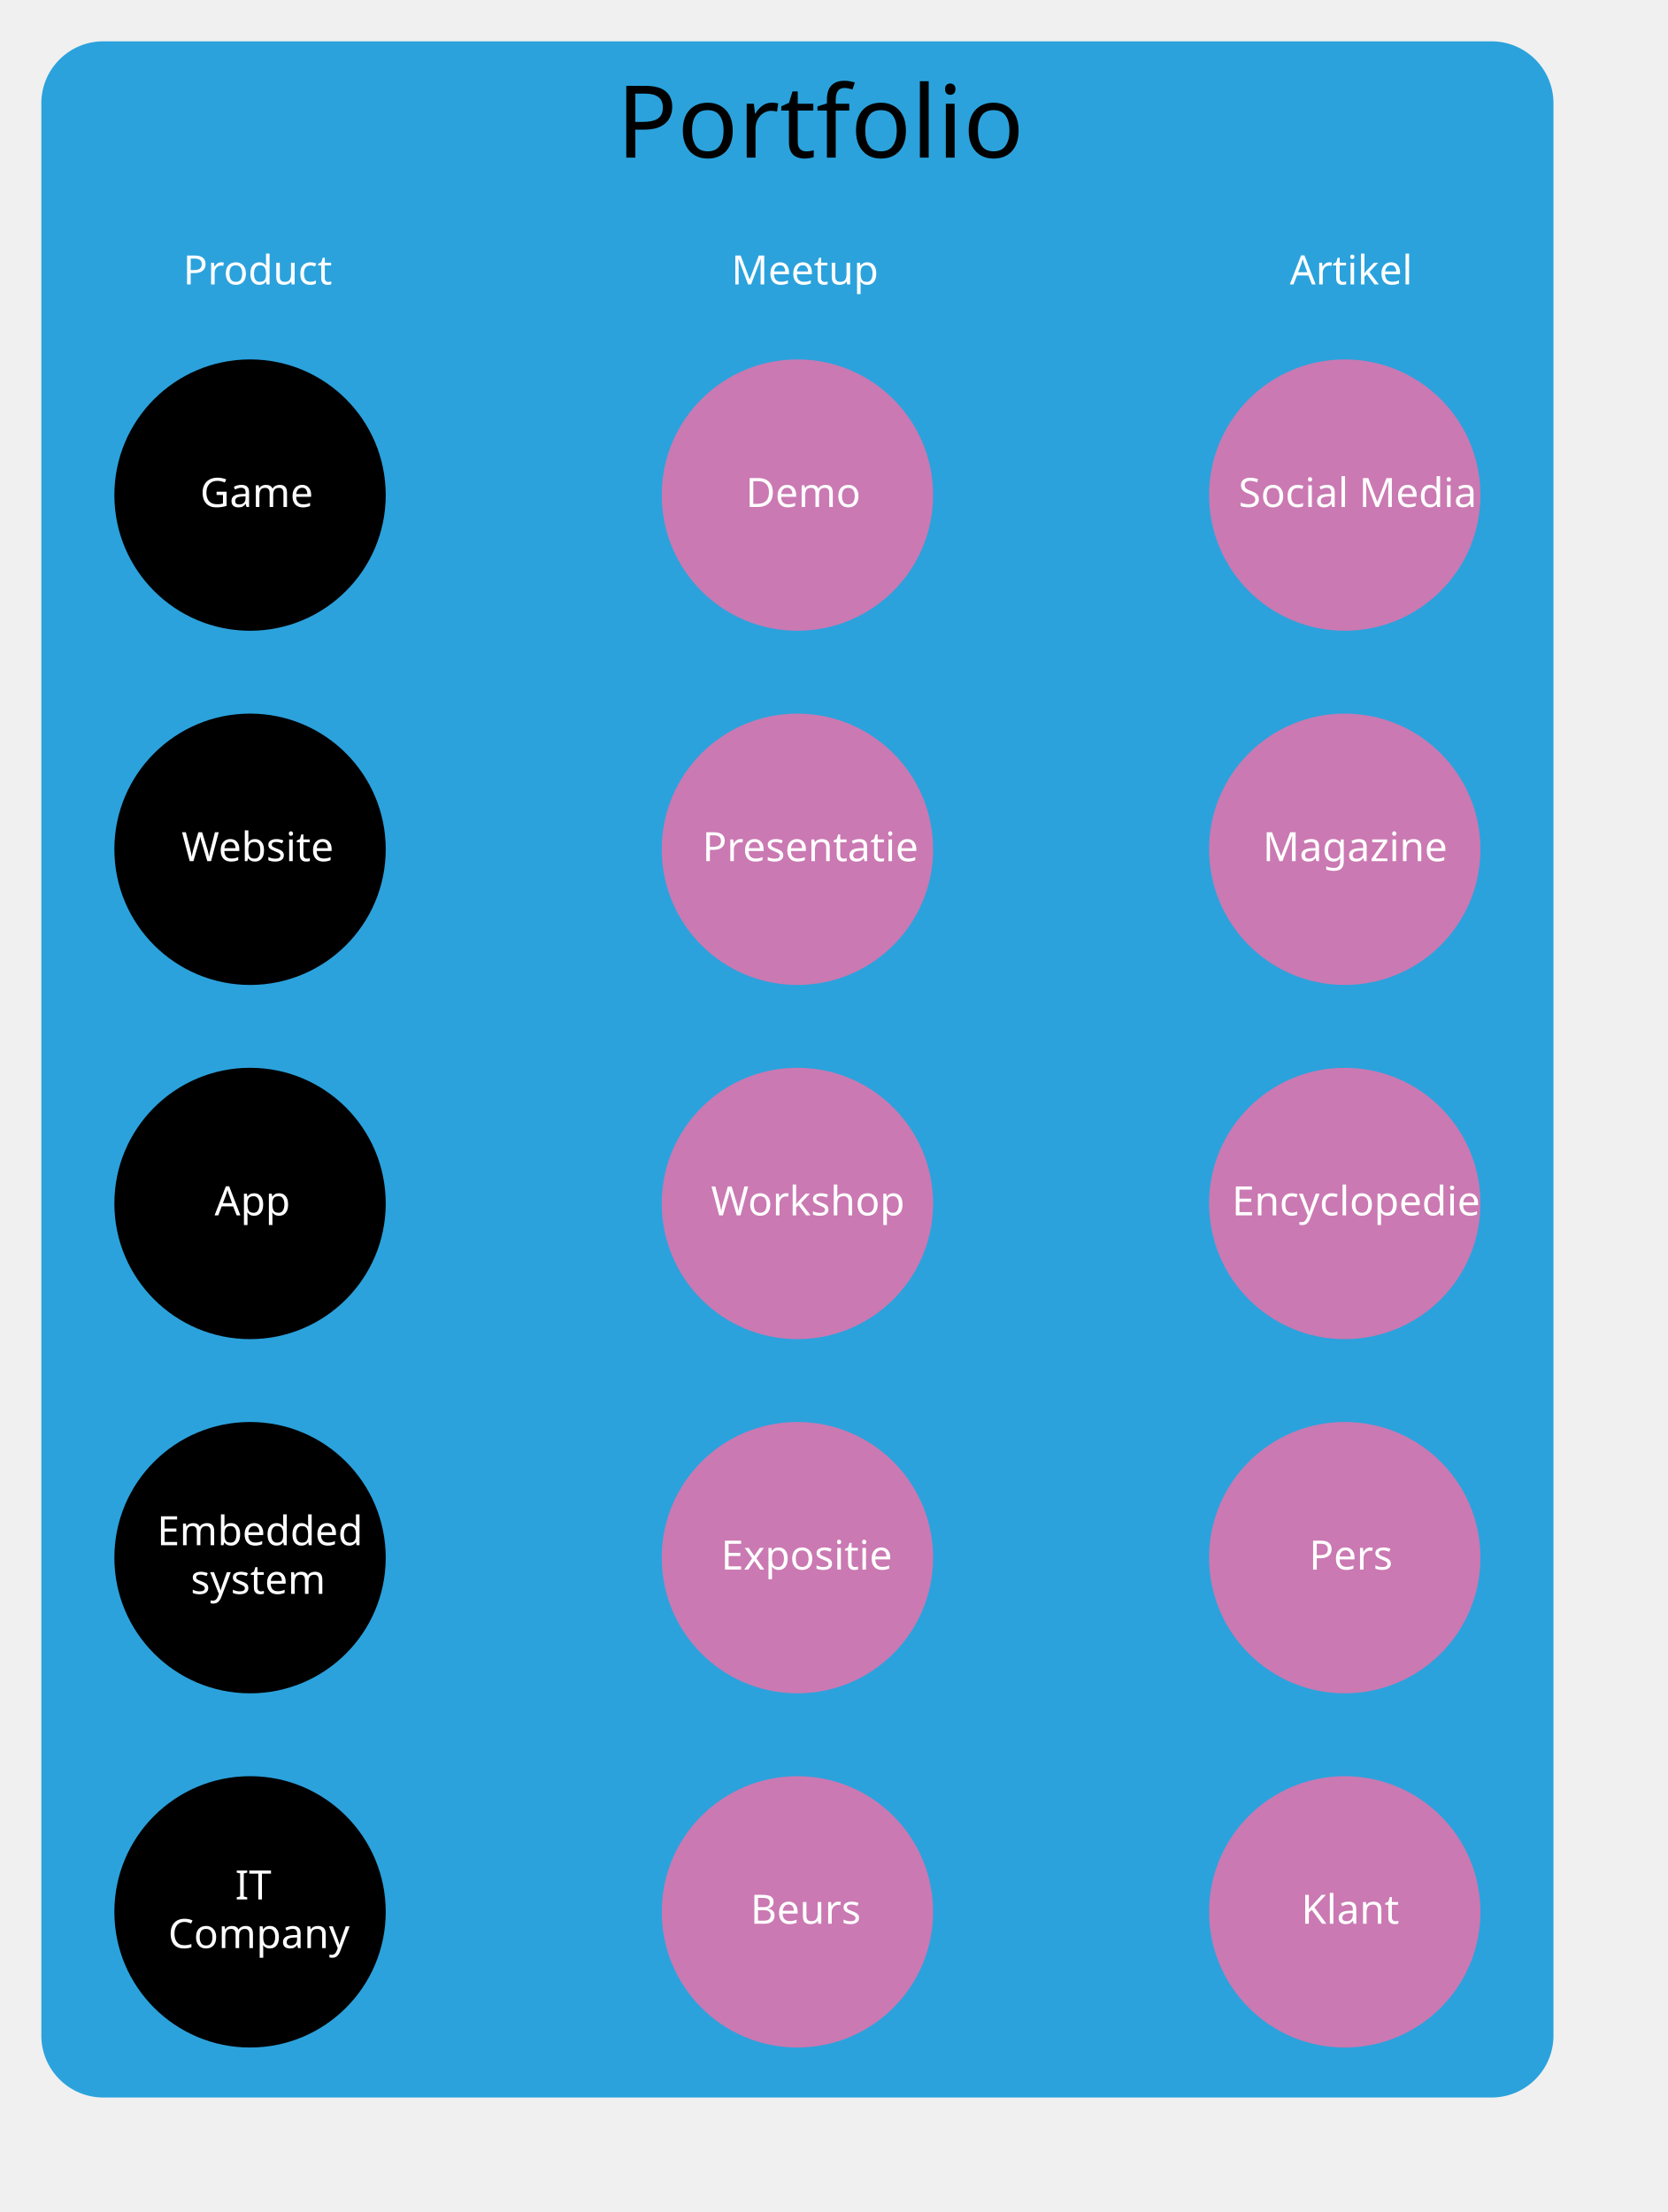
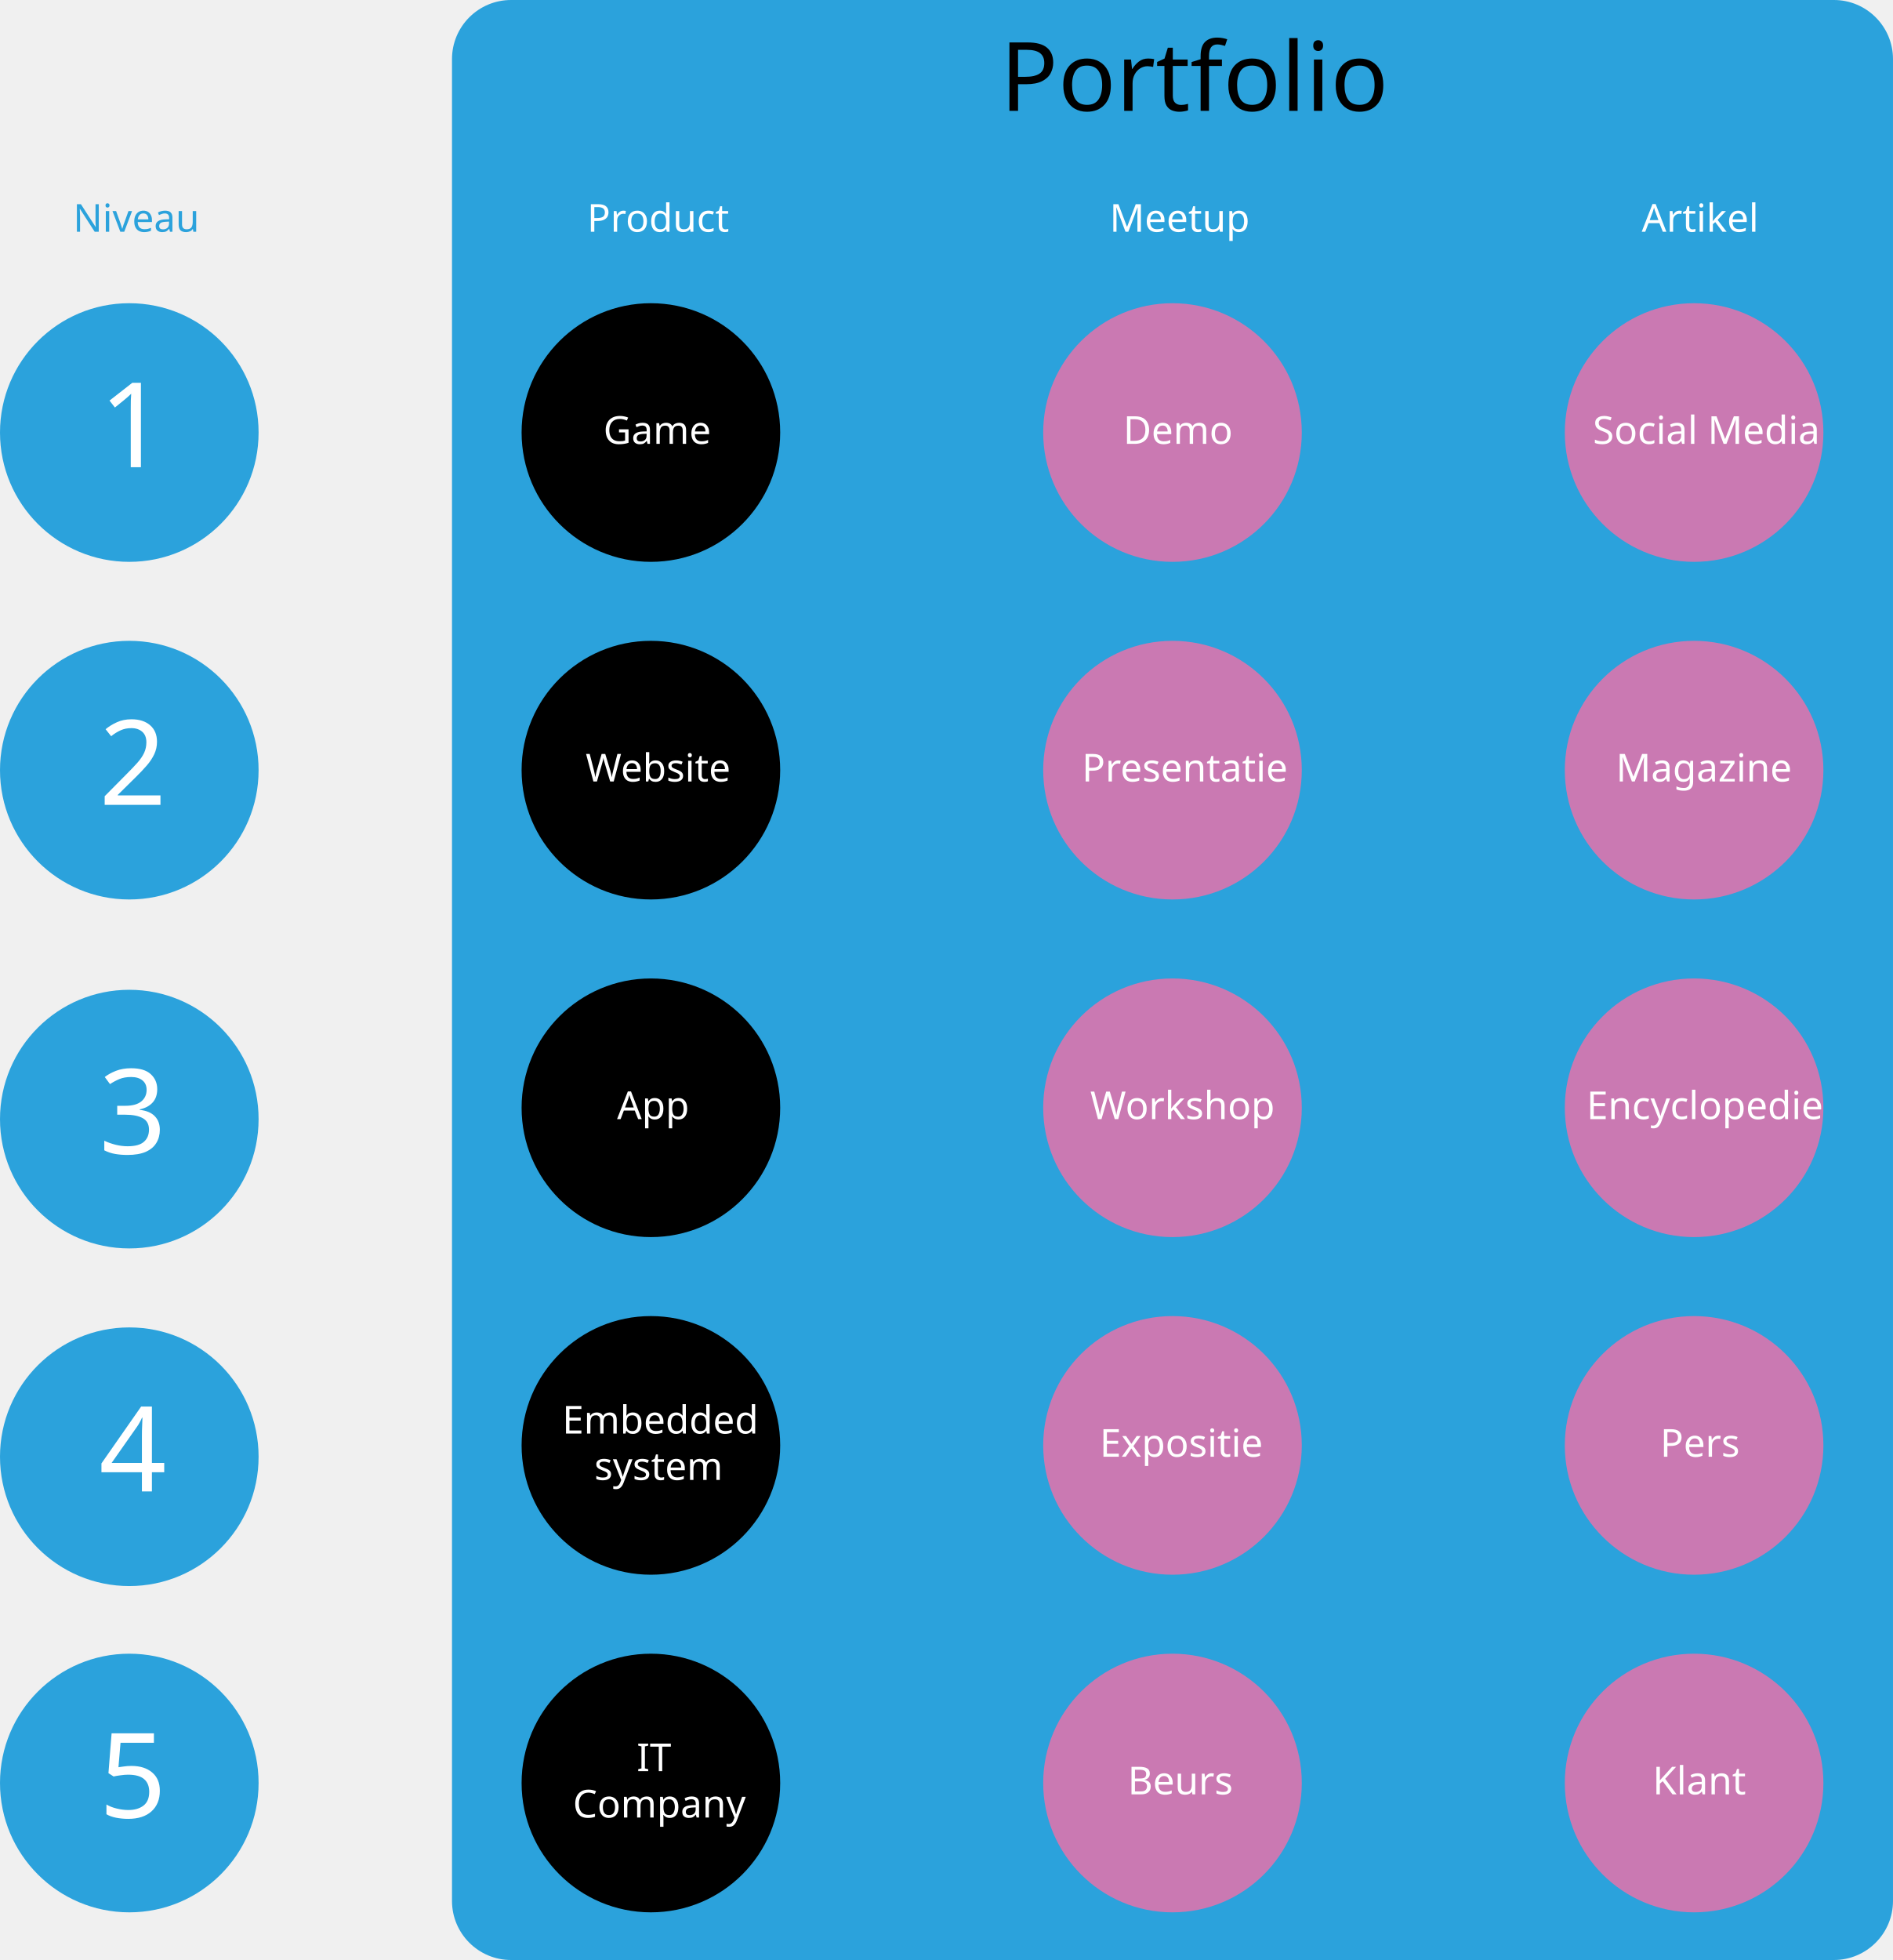
- <svg xmlns="http://www.w3.org/2000/svg" version="1.1" id="Layer_1" x="0px" y="0px" width="322.8px" height="428.16px" viewBox="0 0 322.8 428.16" enable-background="new 0 0 322.8 428.16" xml:space="preserve">
-   <g>
-     <g>
-       <path fill="#2BA2DC" d="M300.666,394c0,6.628-5.373,12-12,12H20c-6.627,0-12-5.372-12-12V20c0-6.628,5.373-12,12-12h268.666    c6.627,0,12,5.372,12,12V394z" />
-     </g>
-   </g>
-   <g>
-     <g>
-       <g>
-         <circle cx="48.396" cy="95.83" r="26.26" />
-       </g>
-     </g>
-     <text transform="matrix(1 0 0 1 38.7314 98.1328)" fill="#FFFFFF" font-family="'MyriadPro-Regular'" font-size="7.847">Game</text>
-   </g>
-   <g>
-     <g>
-       <g>
-         <circle cx="48.396" cy="164.388" r="26.26" />
-       </g>
-     </g>
-     <text transform="matrix(1 0 0 1 35.1416 166.6904)" fill="#FFFFFF" font-family="'MyriadPro-Regular'" font-size="7.847">Website</text>
-   </g>
-   <g>
-     <g>
-       <g>
-         <circle cx="48.396" cy="232.946" r="26.26" />
-       </g>
-     </g>
-     <text transform="matrix(1 0 0 1 41.5283 235.248)" fill="#FFFFFF" font-family="'MyriadPro-Regular'" font-size="7.847">App</text>
+ <svg xmlns="http://www.w3.org/2000/svg" version="1.1" id="Layer_1" x="0px" y="0px" width="384.465px" height="398px" viewBox="-83.8 8 384.465 398" enable-background="new -83.8 8 384.465 398" xml:space="preserve">
+   <g>
+     <g>
+       <g>
+         <g>
+           <path fill="#2BA2DC" d="M300.666,394c0,6.628-5.373,12-12,12H20c-6.627,0-12-5.372-12-12V20c0-6.628,5.373-12,12-12h268.666      c6.627,0,12,5.372,12,12V394z" />
+         </g>
+       </g>
+     </g>
+   </g>
+   <g>
+     <g>
+       <g>
+         <g>
+           <g>
+             <circle cx="48.396" cy="95.83" r="26.26" />
+           </g>
+         </g>
+         <text transform="matrix(1 0 0 1 38.7314 98.1328)" fill="#FFFFFF" font-family="'MyriadPro-Regular'" font-size="7.847">Game</text>
+       </g>
+     </g>
+   </g>
+   <g>
+     <g>
+       <g>
+         <g>
+           <g>
+             <circle cx="48.396" cy="164.388" r="26.26" />
+           </g>
+         </g>
+         <text transform="matrix(1 0 0 1 35.1416 166.6904)" fill="#FFFFFF" font-family="'MyriadPro-Regular'" font-size="7.847">Website</text>
+       </g>
+     </g>
+   </g>
+   <g>
+     <g>
+       <g>
+         <g>
+           <g>
+             <circle cx="48.396" cy="232.946" r="26.26" />
+           </g>
+         </g>
+         <text transform="matrix(1 0 0 1 41.5283 235.248)" fill="#FFFFFF" font-family="'MyriadPro-Regular'" font-size="7.847">App</text>
+       </g>
+     </g>
  </g>
  <text transform="matrix(1 0 0 1 35.4395 55.0566)" fill="#FFFFFF" font-family="'MyriadPro-Regular'" font-size="7.847">Product</text>
  <g>
    <g>
      <g>
-         <circle cx="48.396" cy="370.062" r="26.26" />
-       </g>
-     </g>
-     <text transform="matrix(1 0 0 1 45.5088 367.6562)" fill="#FFFFFF" font-family="'MyriadPro-Regular'" font-size="7.847">IT</text>
-     <text transform="matrix(1 0 0 1 32.5459 377.0723)" fill="#FFFFFF" font-family="'MyriadPro-Regular'" font-size="7.847">Company</text>
-   </g>
-   <g>
-     <g>
-       <g>
-         <circle cx="48.396" cy="301.504" r="26.26" />
-       </g>
-     </g>
-     <text transform="matrix(1 0 0 1 30.3906 299.0977)" fill="#FFFFFF" font-family="'MyriadPro-Regular'" font-size="7.847">Embedded</text>
-     <text transform="matrix(1 0 0 1 36.9033 308.5137)" fill="#FFFFFF" font-family="'MyriadPro-Regular'" font-size="7.847">system</text>
+         <g>
+           <g>
+             <circle cx="48.396" cy="370.062" r="26.26" />
+           </g>
+         </g>
+         <text transform="matrix(1 0 0 1 45.5088 367.6562)" fill="#FFFFFF" font-family="'MyriadPro-Regular'" font-size="7.847">IT</text>
+         <text transform="matrix(1 0 0 1 32.5459 377.0723)" fill="#FFFFFF" font-family="'MyriadPro-Regular'" font-size="7.847">Company</text>
+       </g>
+     </g>
+   </g>
+   <g>
+     <g>
+       <g>
+         <g>
+           <g>
+             <circle cx="48.396" cy="301.504" r="26.26" />
+           </g>
+         </g>
+         <text transform="matrix(1 0 0 1 30.3906 299.0977)" fill="#FFFFFF" font-family="'MyriadPro-Regular'" font-size="7.847">Embedded</text>
+         <text transform="matrix(1 0 0 1 36.9033 308.5137)" fill="#FFFFFF" font-family="'MyriadPro-Regular'" font-size="7.847">system</text>
+       </g>
+     </g>
  </g>
  <text transform="matrix(1 0 0 1 141.5537 55.0566)" fill="#FFFFFF" font-family="'MyriadPro-Regular'" font-size="7.847">Meetup</text>
  <g>
    <g>
      <g>
-         <circle fill="#CA79B2" cx="154.333" cy="95.83" r="26.26" />
-       </g>
-     </g>
-     <text transform="matrix(1 0 0 1 144.3271 98.1328)" fill="#FFFFFF" font-family="'MyriadPro-Regular'" font-size="7.847">Demo</text>
-   </g>
-   <g>
-     <g>
-       <g>
-         <circle fill="#CA79B2" cx="154.333" cy="164.388" r="26.26" />
-       </g>
-     </g>
-     <text transform="matrix(1 0 0 1 135.9277 166.6904)" fill="#FFFFFF" font-family="'MyriadPro-Regular'" font-size="7.847">Presentatie</text>
-   </g>
-   <g>
-     <g>
-       <g>
-         <circle fill="#CA79B2" cx="154.333" cy="232.946" r="26.26" />
-       </g>
-     </g>
-     <text transform="matrix(1 0 0 1 137.6182 235.249)" fill="#FFFFFF" font-family="'MyriadPro-Regular'" font-size="7.847">Workshop</text>
-   </g>
-   <g>
-     <g>
-       <g>
-         <circle fill="#CA79B2" cx="154.333" cy="301.504" r="26.26" />
-       </g>
-     </g>
-     <text transform="matrix(1 0 0 1 139.5449 303.8066)" fill="#FFFFFF" font-family="'MyriadPro-Regular'" font-size="7.847">Expositie</text>
-   </g>
-   <g>
-     <g>
-       <g>
-         <circle fill="#CA79B2" cx="154.333" cy="370.062" r="26.26" />
-       </g>
-     </g>
-     <text transform="matrix(1 0 0 1 145.2412 372.3643)" fill="#FFFFFF" font-family="'MyriadPro-Regular'" font-size="7.847">Beurs</text>
+         <g>
+           <g>
+             <circle fill="#CA79B2" cx="154.333" cy="95.83" r="26.26" />
+           </g>
+         </g>
+         <text transform="matrix(1 0 0 1 144.3271 98.1328)" fill="#FFFFFF" font-family="'MyriadPro-Regular'" font-size="7.847">Demo</text>
+       </g>
+     </g>
+   </g>
+   <g>
+     <g>
+       <g>
+         <g>
+           <g>
+             <circle fill="#CA79B2" cx="154.333" cy="164.388" r="26.26" />
+           </g>
+         </g>
+         <text transform="matrix(1 0 0 1 135.9277 166.6904)" fill="#FFFFFF" font-family="'MyriadPro-Regular'" font-size="7.847">Presentatie</text>
+       </g>
+     </g>
+   </g>
+   <g>
+     <g>
+       <g>
+         <g>
+           <g>
+             <circle fill="#CA79B2" cx="154.333" cy="232.946" r="26.26" />
+           </g>
+         </g>
+         <text transform="matrix(1 0 0 1 137.6182 235.249)" fill="#FFFFFF" font-family="'MyriadPro-Regular'" font-size="7.847">Workshop</text>
+       </g>
+     </g>
+   </g>
+   <g>
+     <g>
+       <g>
+         <g>
+           <g>
+             <circle fill="#CA79B2" cx="154.333" cy="301.504" r="26.26" />
+           </g>
+         </g>
+         <text transform="matrix(1 0 0 1 139.5449 303.8066)" fill="#FFFFFF" font-family="'MyriadPro-Regular'" font-size="7.847">Expositie</text>
+       </g>
+     </g>
+   </g>
+   <g>
+     <g>
+       <g>
+         <g>
+           <g>
+             <circle fill="#CA79B2" cx="154.333" cy="370.062" r="26.26" />
+           </g>
+         </g>
+         <text transform="matrix(1 0 0 1 145.2412 372.3643)" fill="#FFFFFF" font-family="'MyriadPro-Regular'" font-size="7.847">Beurs</text>
+       </g>
+     </g>
  </g>
  <text transform="matrix(1 0 0 1 249.6362 55.0566)" fill="#FFFFFF" font-family="'MyriadPro-Regular'" font-size="7.847">Artikel</text>
  <g>
    <g>
      <g>
-         <circle fill="#CA79B2" cx="260.271" cy="95.83" r="26.26" />
-       </g>
-     </g>
-     <text transform="matrix(1 0 0 1 239.7163 98.1328)" fill="#FFFFFF" font-family="'MyriadPro-Regular'" font-size="7.847">Social Media</text>
-   </g>
-   <g>
-     <g>
-       <g>
-         <circle fill="#CA79B2" cx="260.271" cy="164.388" r="26.26" />
-       </g>
-     </g>
-     <text transform="matrix(1 0 0 1 244.3999 166.6904)" fill="#FFFFFF" font-family="'MyriadPro-Regular'" font-size="7.847">Magazine</text>
-   </g>
-   <g>
-     <g>
-       <g>
-         <circle fill="#CA79B2" cx="260.271" cy="232.946" r="26.26" />
-       </g>
-     </g>
-     <text transform="matrix(1 0 0 1 238.4253 235.249)" fill="#FFFFFF" font-family="'MyriadPro-Regular'" font-size="7.847">Encyclopedie</text>
-   </g>
-   <g>
-     <g>
-       <g>
-         <circle fill="#CA79B2" cx="260.271" cy="301.504" r="26.26" />
-       </g>
-     </g>
-     <text transform="matrix(1 0 0 1 253.3804 303.8066)" fill="#FFFFFF" font-family="'MyriadPro-Regular'" font-size="7.847">Pers</text>
-   </g>
-   <g>
-     <g>
-       <g>
-         <circle fill="#CA79B2" cx="260.271" cy="370.062" r="26.26" />
-       </g>
-     </g>
-     <text transform="matrix(1 0 0 1 251.8511 372.3643)" fill="#FFFFFF" font-family="'MyriadPro-Regular'" font-size="7.847">Klant</text>
+         <g>
+           <g>
+             <circle fill="#CA79B2" cx="260.271" cy="95.83" r="26.26" />
+           </g>
+         </g>
+         <text transform="matrix(1 0 0 1 239.7163 98.1328)" fill="#FFFFFF" font-family="'MyriadPro-Regular'" font-size="7.847">Social Media</text>
+       </g>
+     </g>
+   </g>
+   <g>
+     <g>
+       <g>
+         <g>
+           <g>
+             <circle fill="#CA79B2" cx="260.271" cy="164.388" r="26.26" />
+           </g>
+         </g>
+         <text transform="matrix(1 0 0 1 244.3999 166.6904)" fill="#FFFFFF" font-family="'MyriadPro-Regular'" font-size="7.847">Magazine</text>
+       </g>
+     </g>
+   </g>
+   <g>
+     <g>
+       <g>
+         <g>
+           <g>
+             <circle fill="#CA79B2" cx="260.271" cy="232.946" r="26.26" />
+           </g>
+         </g>
+         <text transform="matrix(1 0 0 1 238.4253 235.249)" fill="#FFFFFF" font-family="'MyriadPro-Regular'" font-size="7.847">Encyclopedie</text>
+       </g>
+     </g>
+   </g>
+   <g>
+     <g>
+       <g>
+         <g>
+           <g>
+             <circle fill="#CA79B2" cx="260.271" cy="301.504" r="26.26" />
+           </g>
+         </g>
+         <text transform="matrix(1 0 0 1 253.3804 303.8066)" fill="#FFFFFF" font-family="'MyriadPro-Regular'" font-size="7.847">Pers</text>
+       </g>
+     </g>
+   </g>
+   <g>
+     <g>
+       <g>
+         <g>
+           <g>
+             <circle fill="#CA79B2" cx="260.271" cy="370.062" r="26.26" />
+           </g>
+         </g>
+         <text transform="matrix(1 0 0 1 251.8511 372.3643)" fill="#FFFFFF" font-family="'MyriadPro-Regular'" font-size="7.847">Klant</text>
+       </g>
+     </g>
  </g>
  <text transform="matrix(1 0 0 1 119.3252 30.5078)" font-family="'MyriadPro-Regular'" font-size="19.454">Portfolio</text>
+   <g>
+     <g>
+       <g>
+         <g>
+           <g>
+             <circle fill="#2BA2DC" cx="-57.54" cy="95.83" r="26.26" />
+           </g>
+         </g>
+         <text transform="matrix(1 0 0 1 -63.6958 102.874)" fill="#FFFFFF" font-family="'MyriadPro-Regular'" font-size="24">1</text>
+       </g>
+     </g>
+   </g>
+   <text transform="matrix(1 0 0 1 -68.9453 55.0566)" fill="#2BA2DC" font-family="'MyriadPro-Regular'" font-size="7.847">Niveau</text>
+   <g>
+     <g>
+       <g>
+         <g>
+           <g>
+             <circle fill="#2BA2DC" cx="-57.54" cy="164.388" r="26.26" />
+           </g>
+         </g>
+         <text transform="matrix(1 0 0 1 -63.6958 171.4321)" fill="#FFFFFF" font-family="'MyriadPro-Regular'" font-size="24">2</text>
+       </g>
+     </g>
+   </g>
+   <g>
+     <g>
+       <g>
+         <g>
+           <g>
+             <circle fill="#2BA2DC" cx="-57.54" cy="235.248" r="26.26" />
+           </g>
+         </g>
+         <text transform="matrix(1 0 0 1 -63.6958 242.292)" fill="#FFFFFF" font-family="'MyriadPro-Regular'" font-size="24">3</text>
+       </g>
+     </g>
+   </g>
+   <g>
+     <g>
+       <g>
+         <g>
+           <g>
+             <circle fill="#2BA2DC" cx="-57.54" cy="303.807" r="26.26" />
+           </g>
+         </g>
+         <text transform="matrix(1 0 0 1 -63.6958 310.8496)" fill="#FFFFFF" font-family="'MyriadPro-Regular'" font-size="24">4</text>
+       </g>
+     </g>
+   </g>
+   <g>
+     <g>
+       <g>
+         <g>
+           <g>
+             <circle fill="#2BA2DC" cx="-57.54" cy="370.062" r="26.26" />
+           </g>
+         </g>
+         <text transform="matrix(1 0 0 1 -63.6958 377.1055)" fill="#FFFFFF" font-family="'MyriadPro-Regular'" font-size="24">5</text>
+       </g>
+     </g>
+   </g>
</svg>
